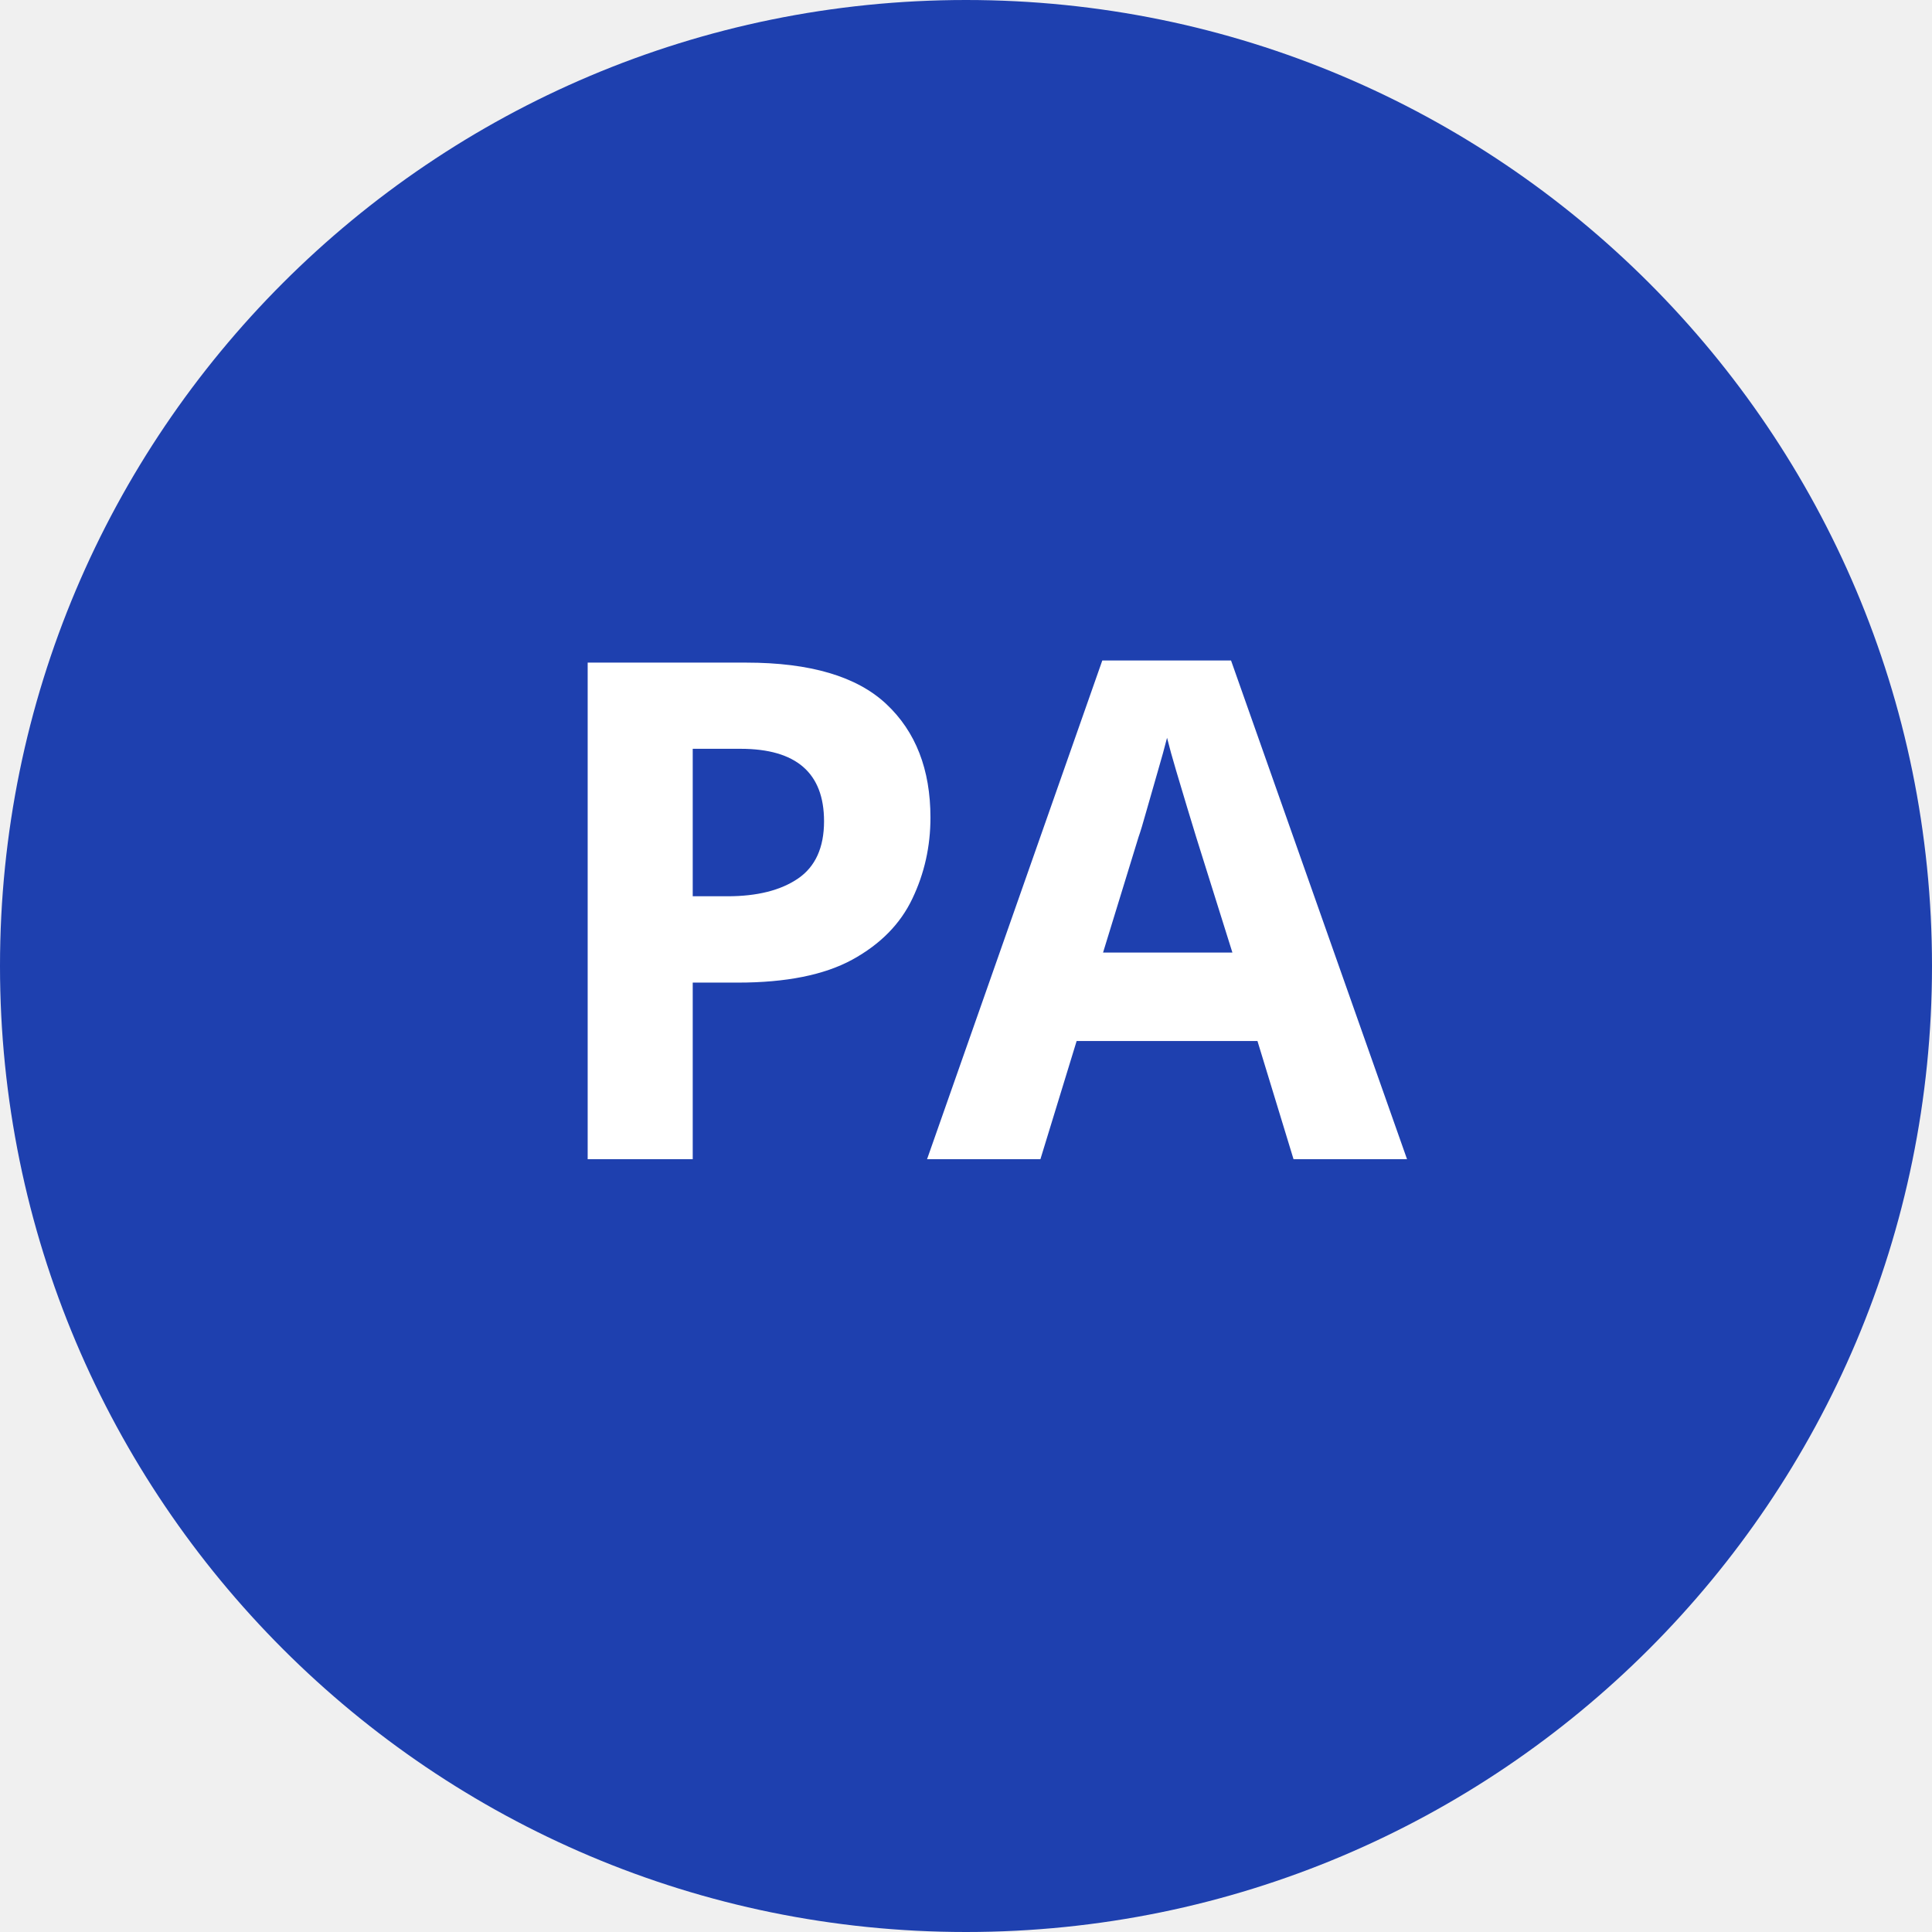
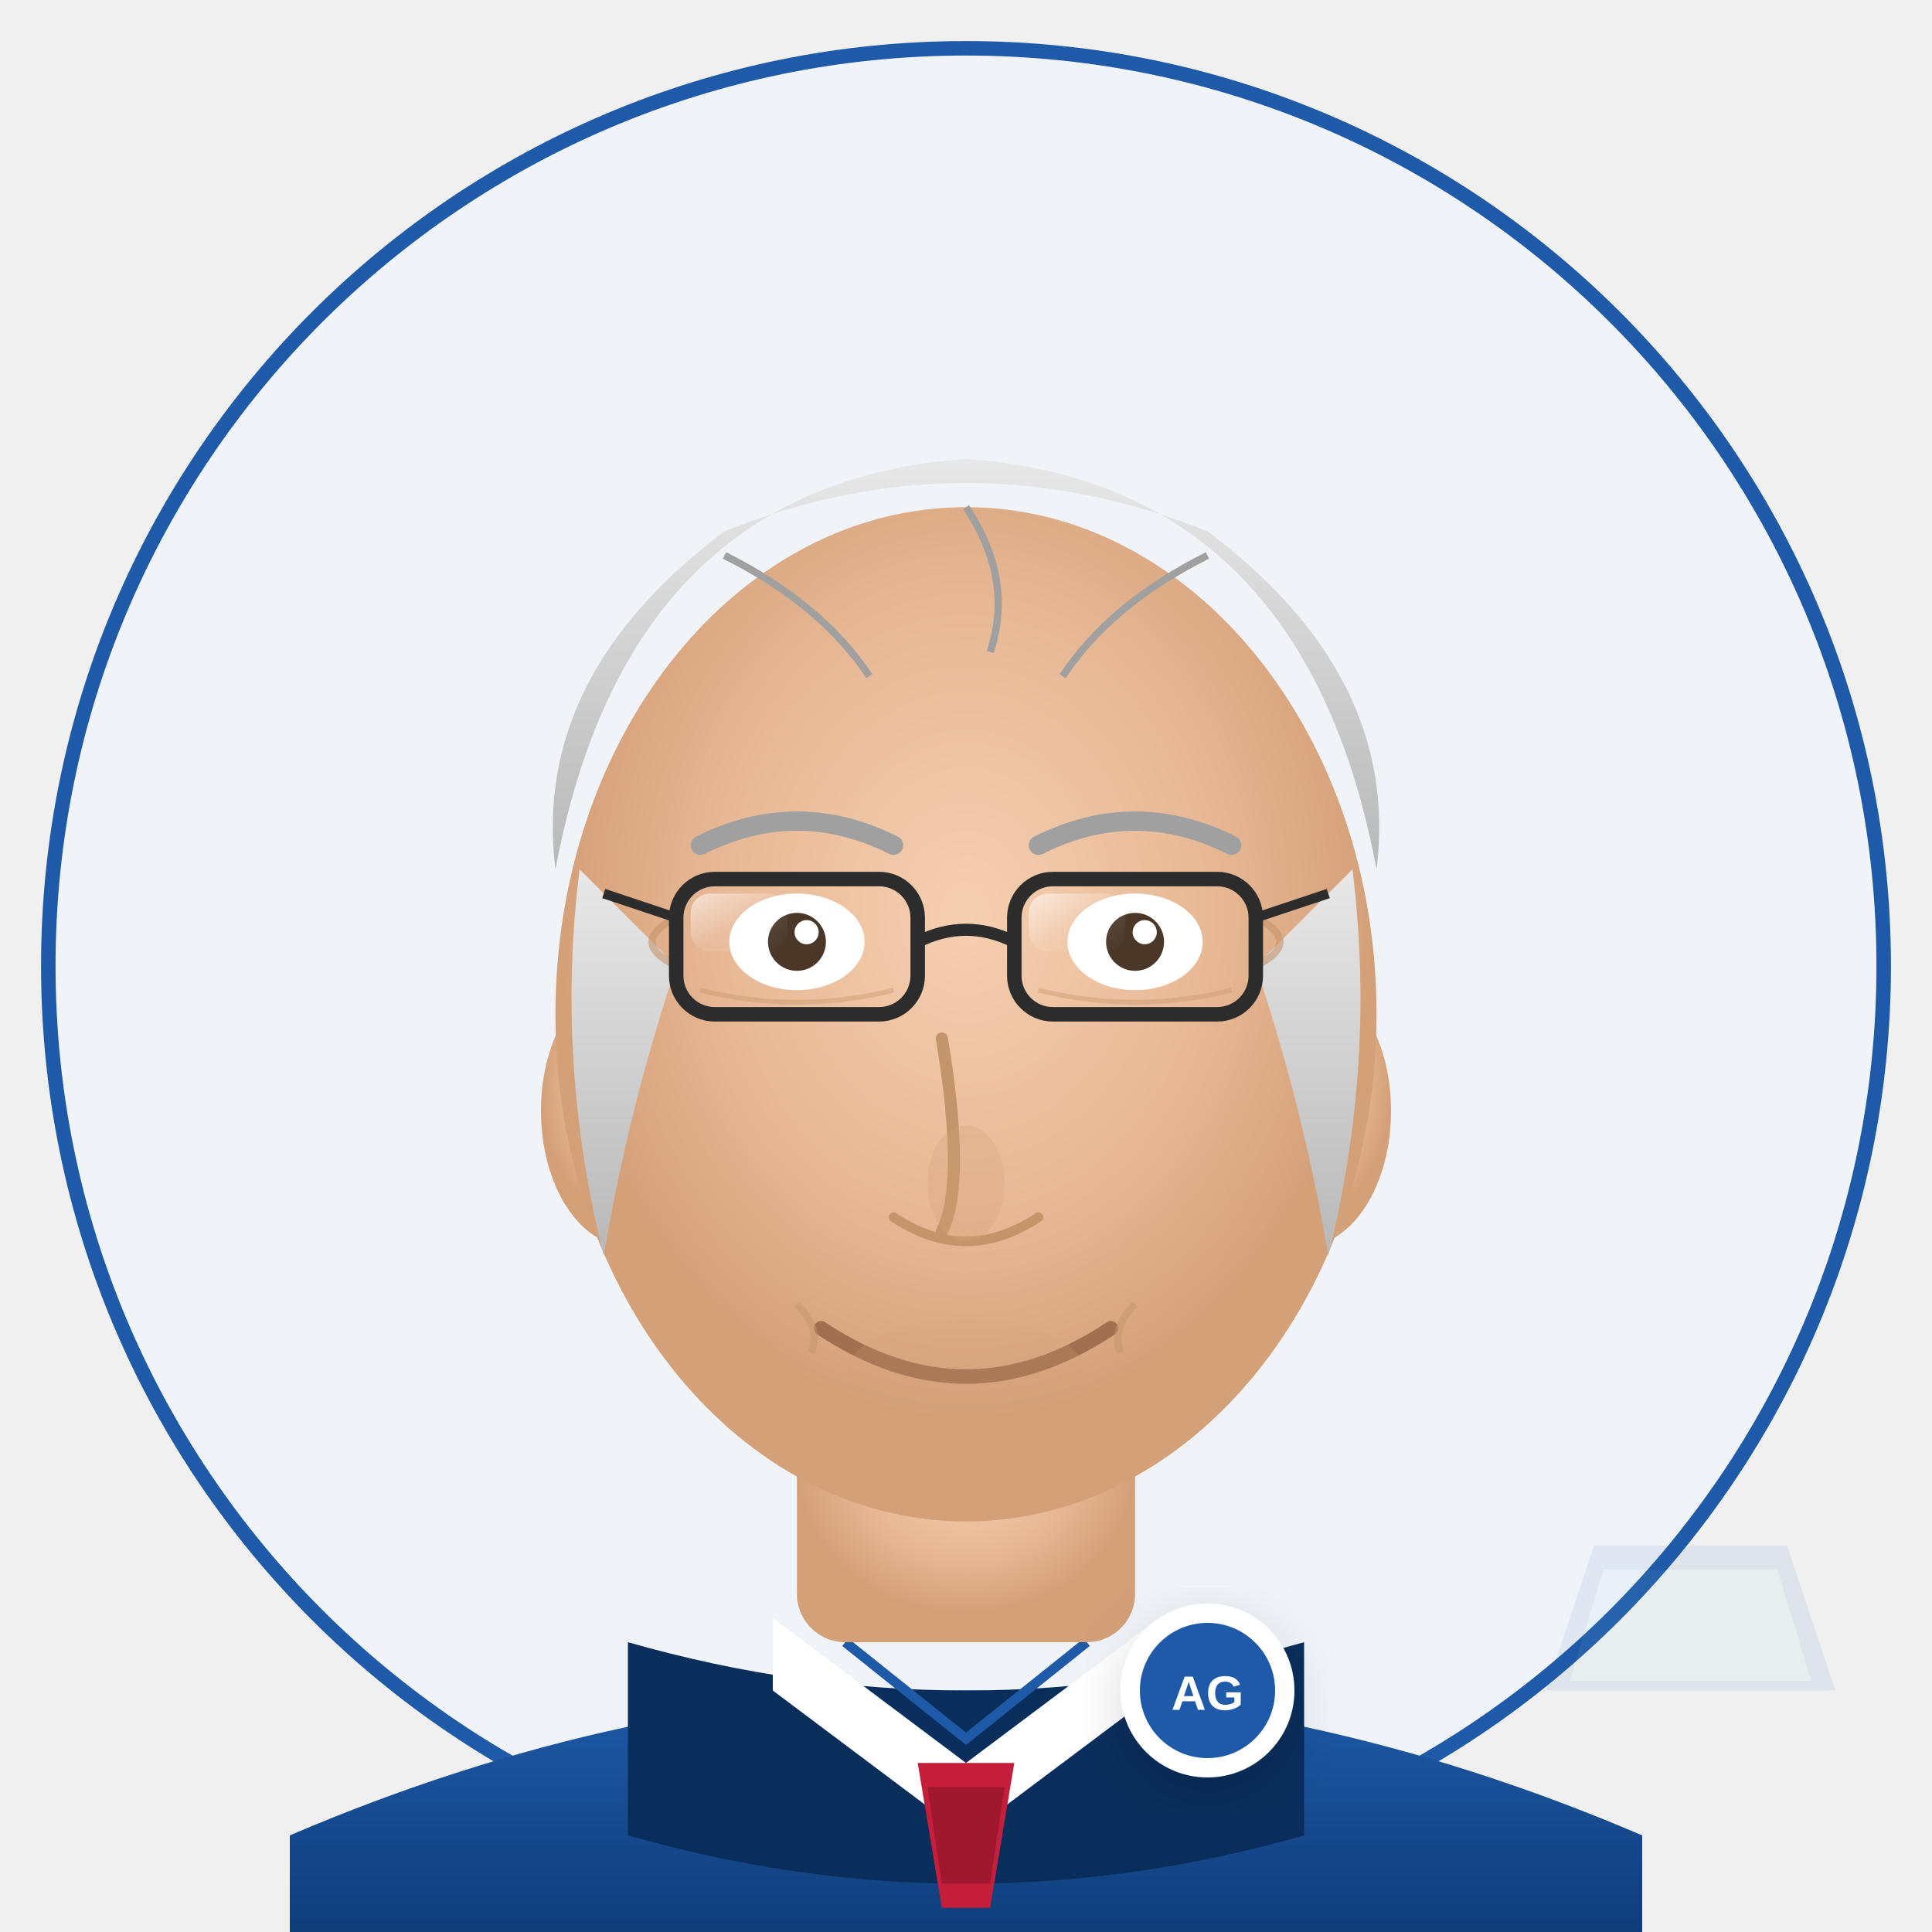
- <svg xmlns="http://www.w3.org/2000/svg" width="200" height="200" viewBox="0 0 200 200">
-   <circle cx="100" cy="100" r="100" fill="#1e40af" />
-   <text x="100" y="120" text-anchor="middle" fill="white" font-family="sans-serif" font-size="72" font-weight="bold">PA</text>
+ <svg xmlns="http://www.w3.org/2000/svg" viewBox="0 0 400 400" width="400" height="400">
+   <defs>
+     <radialGradient id="skinGrad" cx="50%" cy="40%" r="50%">
+       <stop offset="0%" stop-color="#f5d0b0" />
+       <stop offset="60%" stop-color="#e8b896" />
+       <stop offset="100%" stop-color="#d4a078" />
+     </radialGradient>
+     <linearGradient id="hairGrad" x1="0%" y1="0%" x2="0%" y2="100%">
+       <stop offset="0%" stop-color="#e8e8e8" />
+       <stop offset="100%" stop-color="#b8b8b8" />
+     </linearGradient>
+     <linearGradient id="shirtGrad" x1="0%" y1="0%" x2="0%" y2="100%">
+       <stop offset="0%" stop-color="#1e5aa8" />
+       <stop offset="100%" stop-color="#0f3d7a" />
+     </linearGradient>
+     <linearGradient id="glassReflect" x1="0%" y1="0%" x2="100%" y2="100%">
+       <stop offset="0%" stop-color="rgba(255,255,255,0.6)" />
+       <stop offset="50%" stop-color="rgba(255,255,255,0.1)" />
+       <stop offset="100%" stop-color="rgba(255,255,255,0)" />
+     </linearGradient>
+     <filter id="shadow" x="-20%" y="-20%" width="140%" height="140%">
+       <feDropShadow dx="0" dy="4" stdDeviation="6" flood-color="#000000" flood-opacity="0.15" />
+     </filter>
+   </defs>
+   <circle cx="200" cy="200" r="190" fill="#f0f4f8" />
+   <circle cx="200" cy="200" r="190" fill="none" stroke="#1e5aa8" stroke-width="3" />
+   <path d="M 60 380 Q 200 320 340 380 L 340 400 L 60 400 Z" fill="url(#shirtGrad)" />
+   <path d="M 130 340 Q 200 360 270 340 L 270 380 Q 200 400 130 380 Z" fill="#0a2e5c" />
+   <path d="M 160 335 L 200 365 L 240 335 L 240 350 L 200 380 L 160 350 Z" fill="#ffffff" />
+   <path d="M 175 340 L 200 360 L 225 340" fill="none" stroke="#1e5aa8" stroke-width="2" />
+   <path d="M 190 365 L 210 365 L 205 395 L 195 395 Z" fill="#c41e3a" />
+   <path d="M 192 370 L 208 370 L 205 390 L 195 390 Z" fill="#a01830" />
+   <rect x="165" y="280" width="70" height="60" rx="10" fill="url(#skinGrad)" />
+   <ellipse cx="130" cy="230" rx="18" ry="28" fill="url(#skinGrad)" />
+   <ellipse cx="270" cy="230" rx="18" ry="28" fill="url(#skinGrad)" />
+   <path d="M 125 220 Q 120 230 125 240" fill="none" stroke="#c4956a" stroke-width="2" />
+   <path d="M 275 220 Q 280 230 275 240" fill="none" stroke="#c4956a" stroke-width="2" />
+   <ellipse cx="200" cy="210" rx="85" ry="105" fill="url(#skinGrad)" />
+   <path d="M 120 180 Q 115 220 125 260 Q 130 230 140 200 Z" fill="url(#hairGrad)" />
+   <path d="M 280 180 Q 285 220 275 260 Q 270 230 260 200 Z" fill="url(#hairGrad)" />
+   <path d="M 115 180 Q 130 100 200 95 Q 270 100 285 180 Q 290 140 250 110 Q 200 90 150 110 Q 110 140 115 180 Z" fill="url(#hairGrad)" />
+   <path d="M 150 115 Q 170 125 180 140" fill="none" stroke="#a0a0a0" stroke-width="1.5" />
+   <path d="M 200 105 Q 210 120 205 135" fill="none" stroke="#a0a0a0" stroke-width="1.5" />
+   <path d="M 250 115 Q 230 125 220 140" fill="none" stroke="#a0a0a0" stroke-width="1.5" />
+   <path d="M 145 175 Q 165 165 185 175" fill="none" stroke="#a0a0a0" stroke-width="4" stroke-linecap="round" />
+   <path d="M 215 175 Q 235 165 255 175" fill="none" stroke="#a0a0a0" stroke-width="4" stroke-linecap="round" />
+   <ellipse cx="165" cy="195" rx="14" ry="10" fill="#ffffff" />
+   <ellipse cx="235" cy="195" rx="14" ry="10" fill="#ffffff" />
+   <circle cx="165" cy="195" r="6" fill="#4a3728" />
+   <circle cx="235" cy="195" r="6" fill="#4a3728" />
+   <circle cx="167" cy="193" r="2.5" fill="#ffffff" />
+   <circle cx="237" cy="193" r="2.5" fill="#ffffff" />
+   <path d="M 140 190 Q 130 195 140 200" fill="none" stroke="#c4956a" stroke-width="1.5" opacity="0.6" />
+   <path d="M 260 190 Q 270 195 260 200" fill="none" stroke="#c4956a" stroke-width="1.5" opacity="0.6" />
+   <path d="M 145 205 Q 165 210 185 205" fill="none" stroke="#c4956a" stroke-width="1" opacity="0.4" />
+   <path d="M 215 205 Q 235 210 255 205" fill="none" stroke="#c4956a" stroke-width="1" opacity="0.4" />
+   <rect x="140" y="182" width="50" height="28" rx="8" fill="none" stroke="#2c2c2c" stroke-width="3" />
+   <rect x="210" y="182" width="50" height="28" rx="8" fill="none" stroke="#2c2c2c" stroke-width="3" />
+   <path d="M 190 195 Q 200 190 210 195" fill="none" stroke="#2c2c2c" stroke-width="2.5" />
+   <path d="M 140 190 L 125 185" fill="none" stroke="#2c2c2c" stroke-width="2" />
+   <path d="M 260 190 L 275 185" fill="none" stroke="#2c2c2c" stroke-width="2" />
+   <rect x="143" y="185" width="20" height="12" rx="4" fill="url(#glassReflect)" />
+   <rect x="213" y="185" width="20" height="12" rx="4" fill="url(#glassReflect)" />
+   <path d="M 195 215 Q 200 245 195 255" fill="none" stroke="#c4956a" stroke-width="2.5" stroke-linecap="round" />
+   <path d="M 185 252 Q 200 262 215 252" fill="none" stroke="#c4956a" stroke-width="2" stroke-linecap="round" />
+   <ellipse cx="200" cy="245" rx="8" ry="12" fill="#d4a078" opacity="0.3" />
+   <path d="M 170 275 Q 200 295 230 275" fill="none" stroke="#a07050" stroke-width="3" stroke-linecap="round" />
+   <path d="M 165 270 Q 170 275 168 280" fill="none" stroke="#c4956a" stroke-width="1.5" opacity="0.5" />
+   <path d="M 235 270 Q 230 275 232 280" fill="none" stroke="#c4956a" stroke-width="1.5" opacity="0.5" />
+   <ellipse cx="200" cy="285" rx="25" ry="12" fill="#d4a078" opacity="0.2" />
+   <circle cx="250" cy="350" r="18" fill="#ffffff" filter="url(#shadow)" />
+   <circle cx="250" cy="350" r="14" fill="#1e5aa8" />
+   <text x="250" y="354" font-family="Arial, sans-serif" font-size="10" font-weight="bold" fill="#ffffff" text-anchor="middle">AG</text>
+   <g opacity="0.08" transform="translate(320, 320)">
+     <path d="M 0 30 L 10 0 L 50 0 L 60 30 Z" fill="#1e5aa8" />
+     <path d="M 5 28 L 12 5 L 48 5 L 55 28 Z" fill="#87ceeb" />
+   </g>
</svg>
